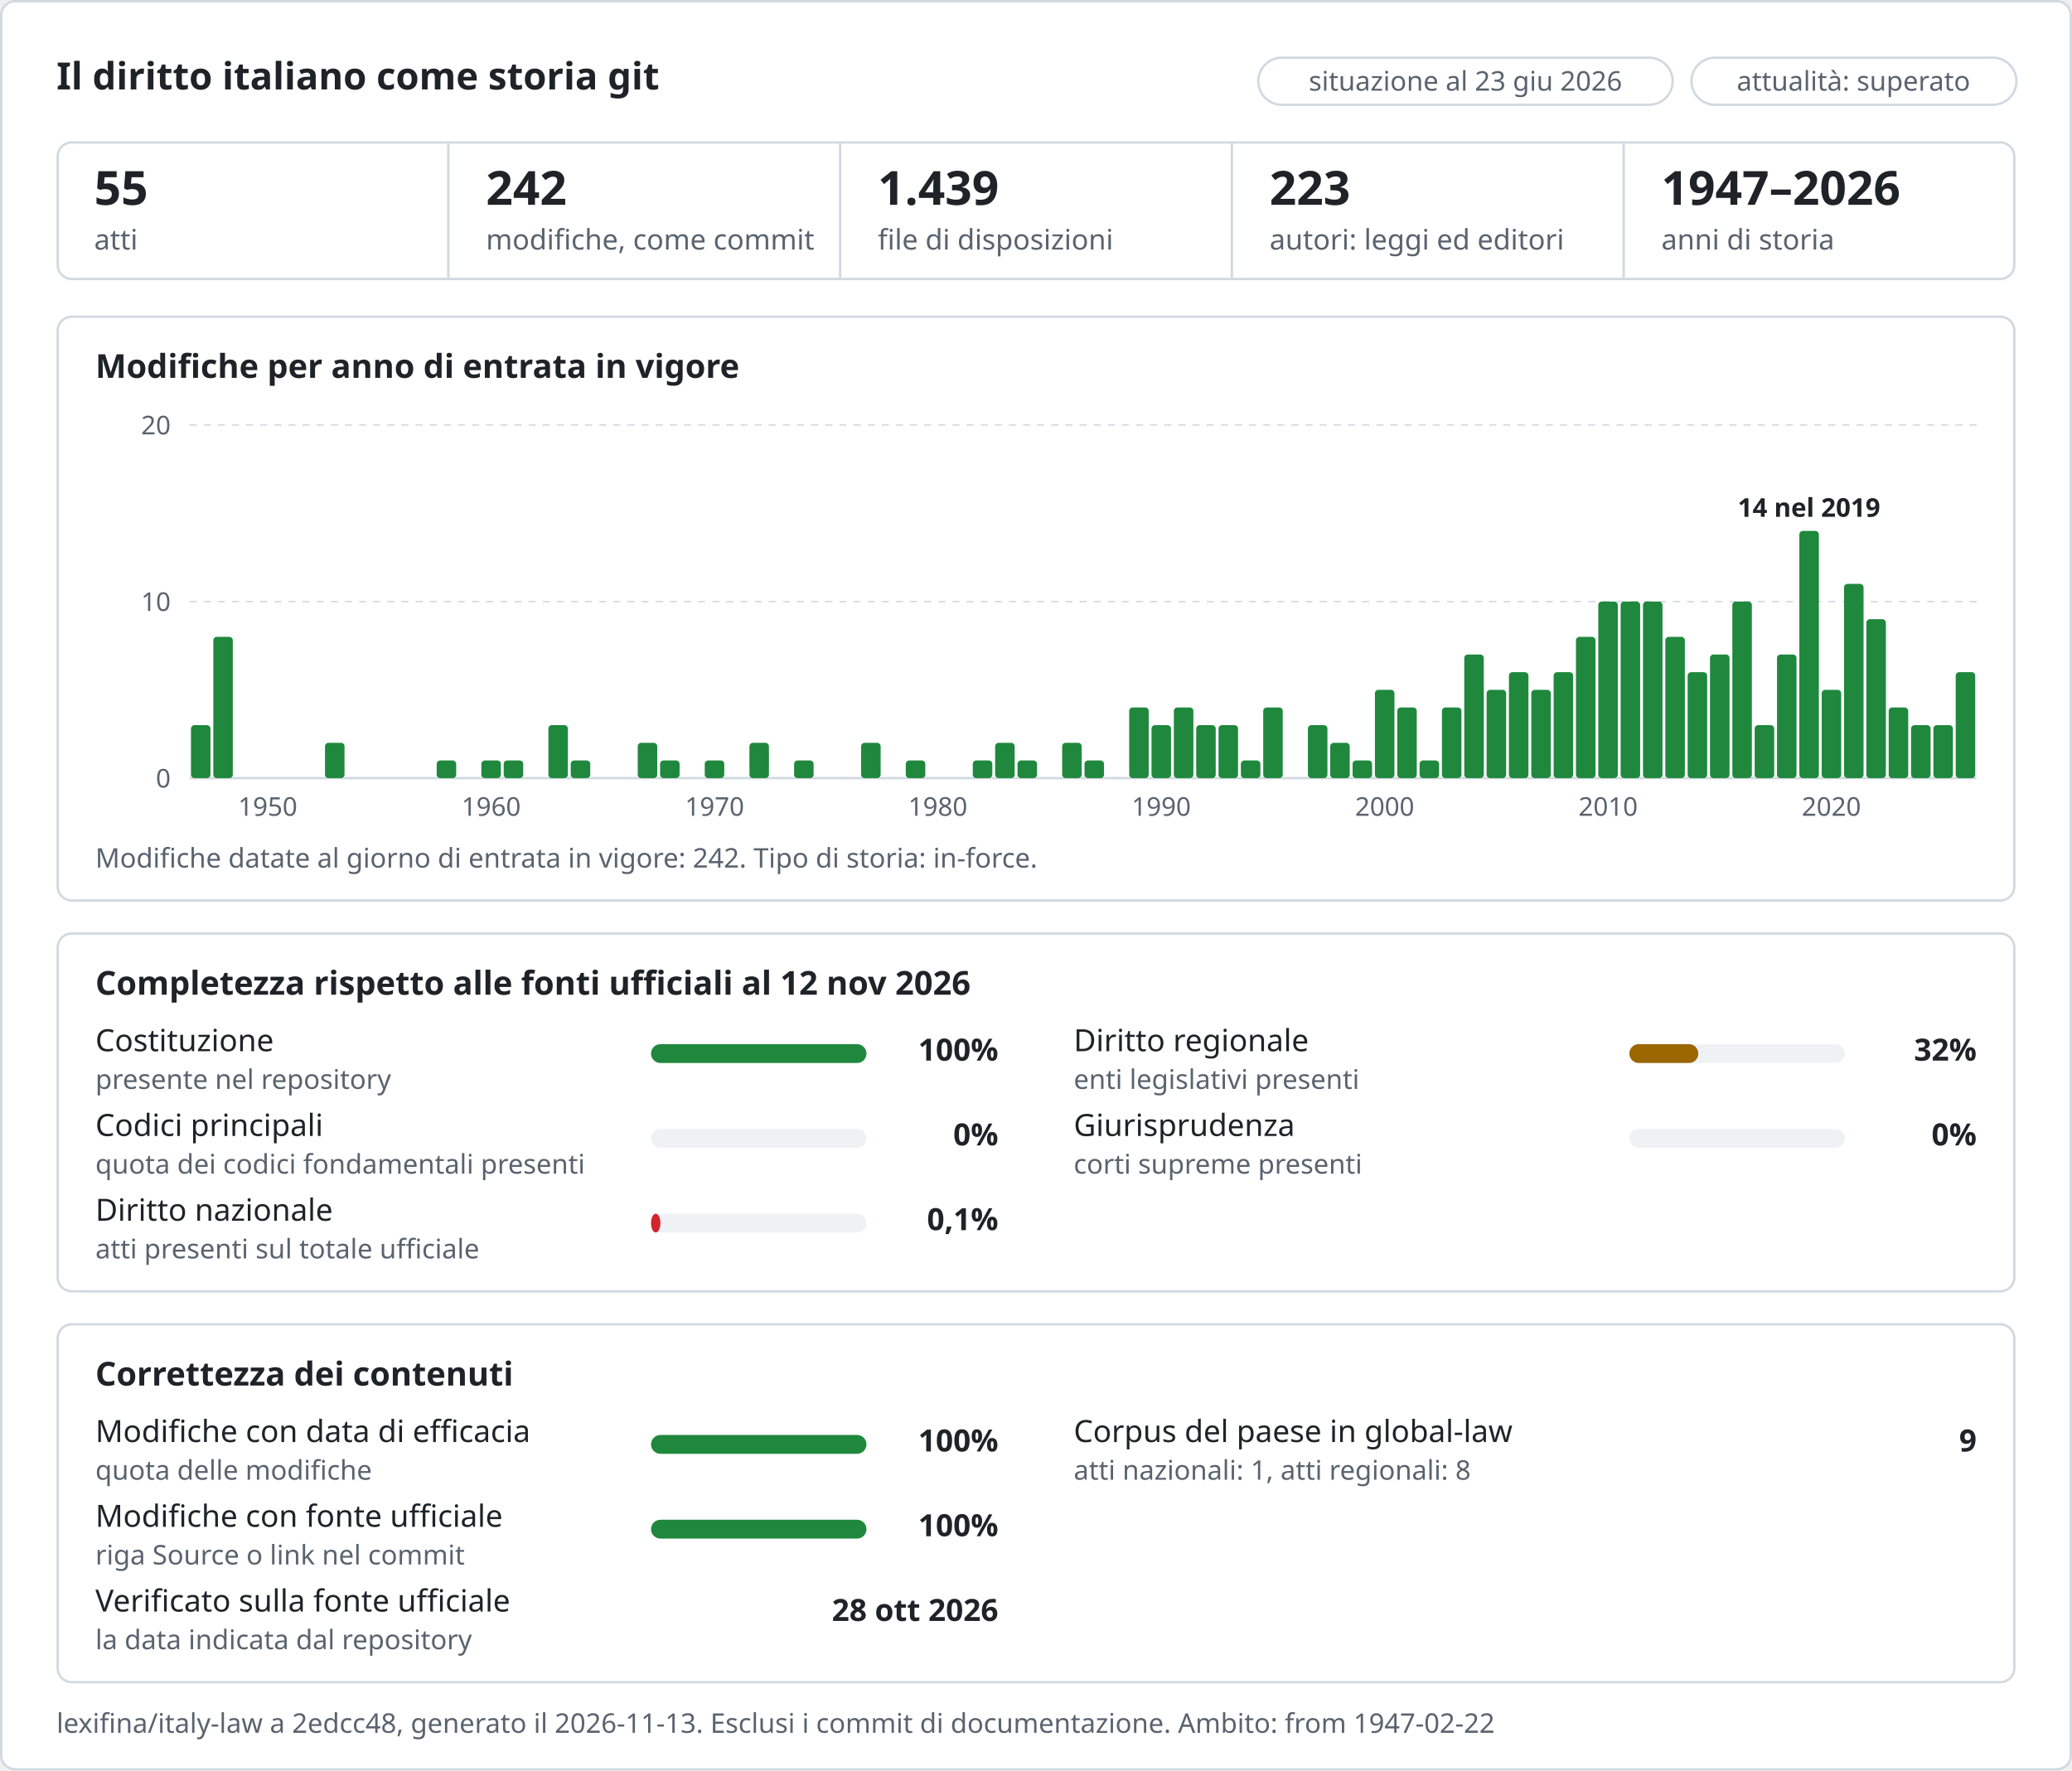
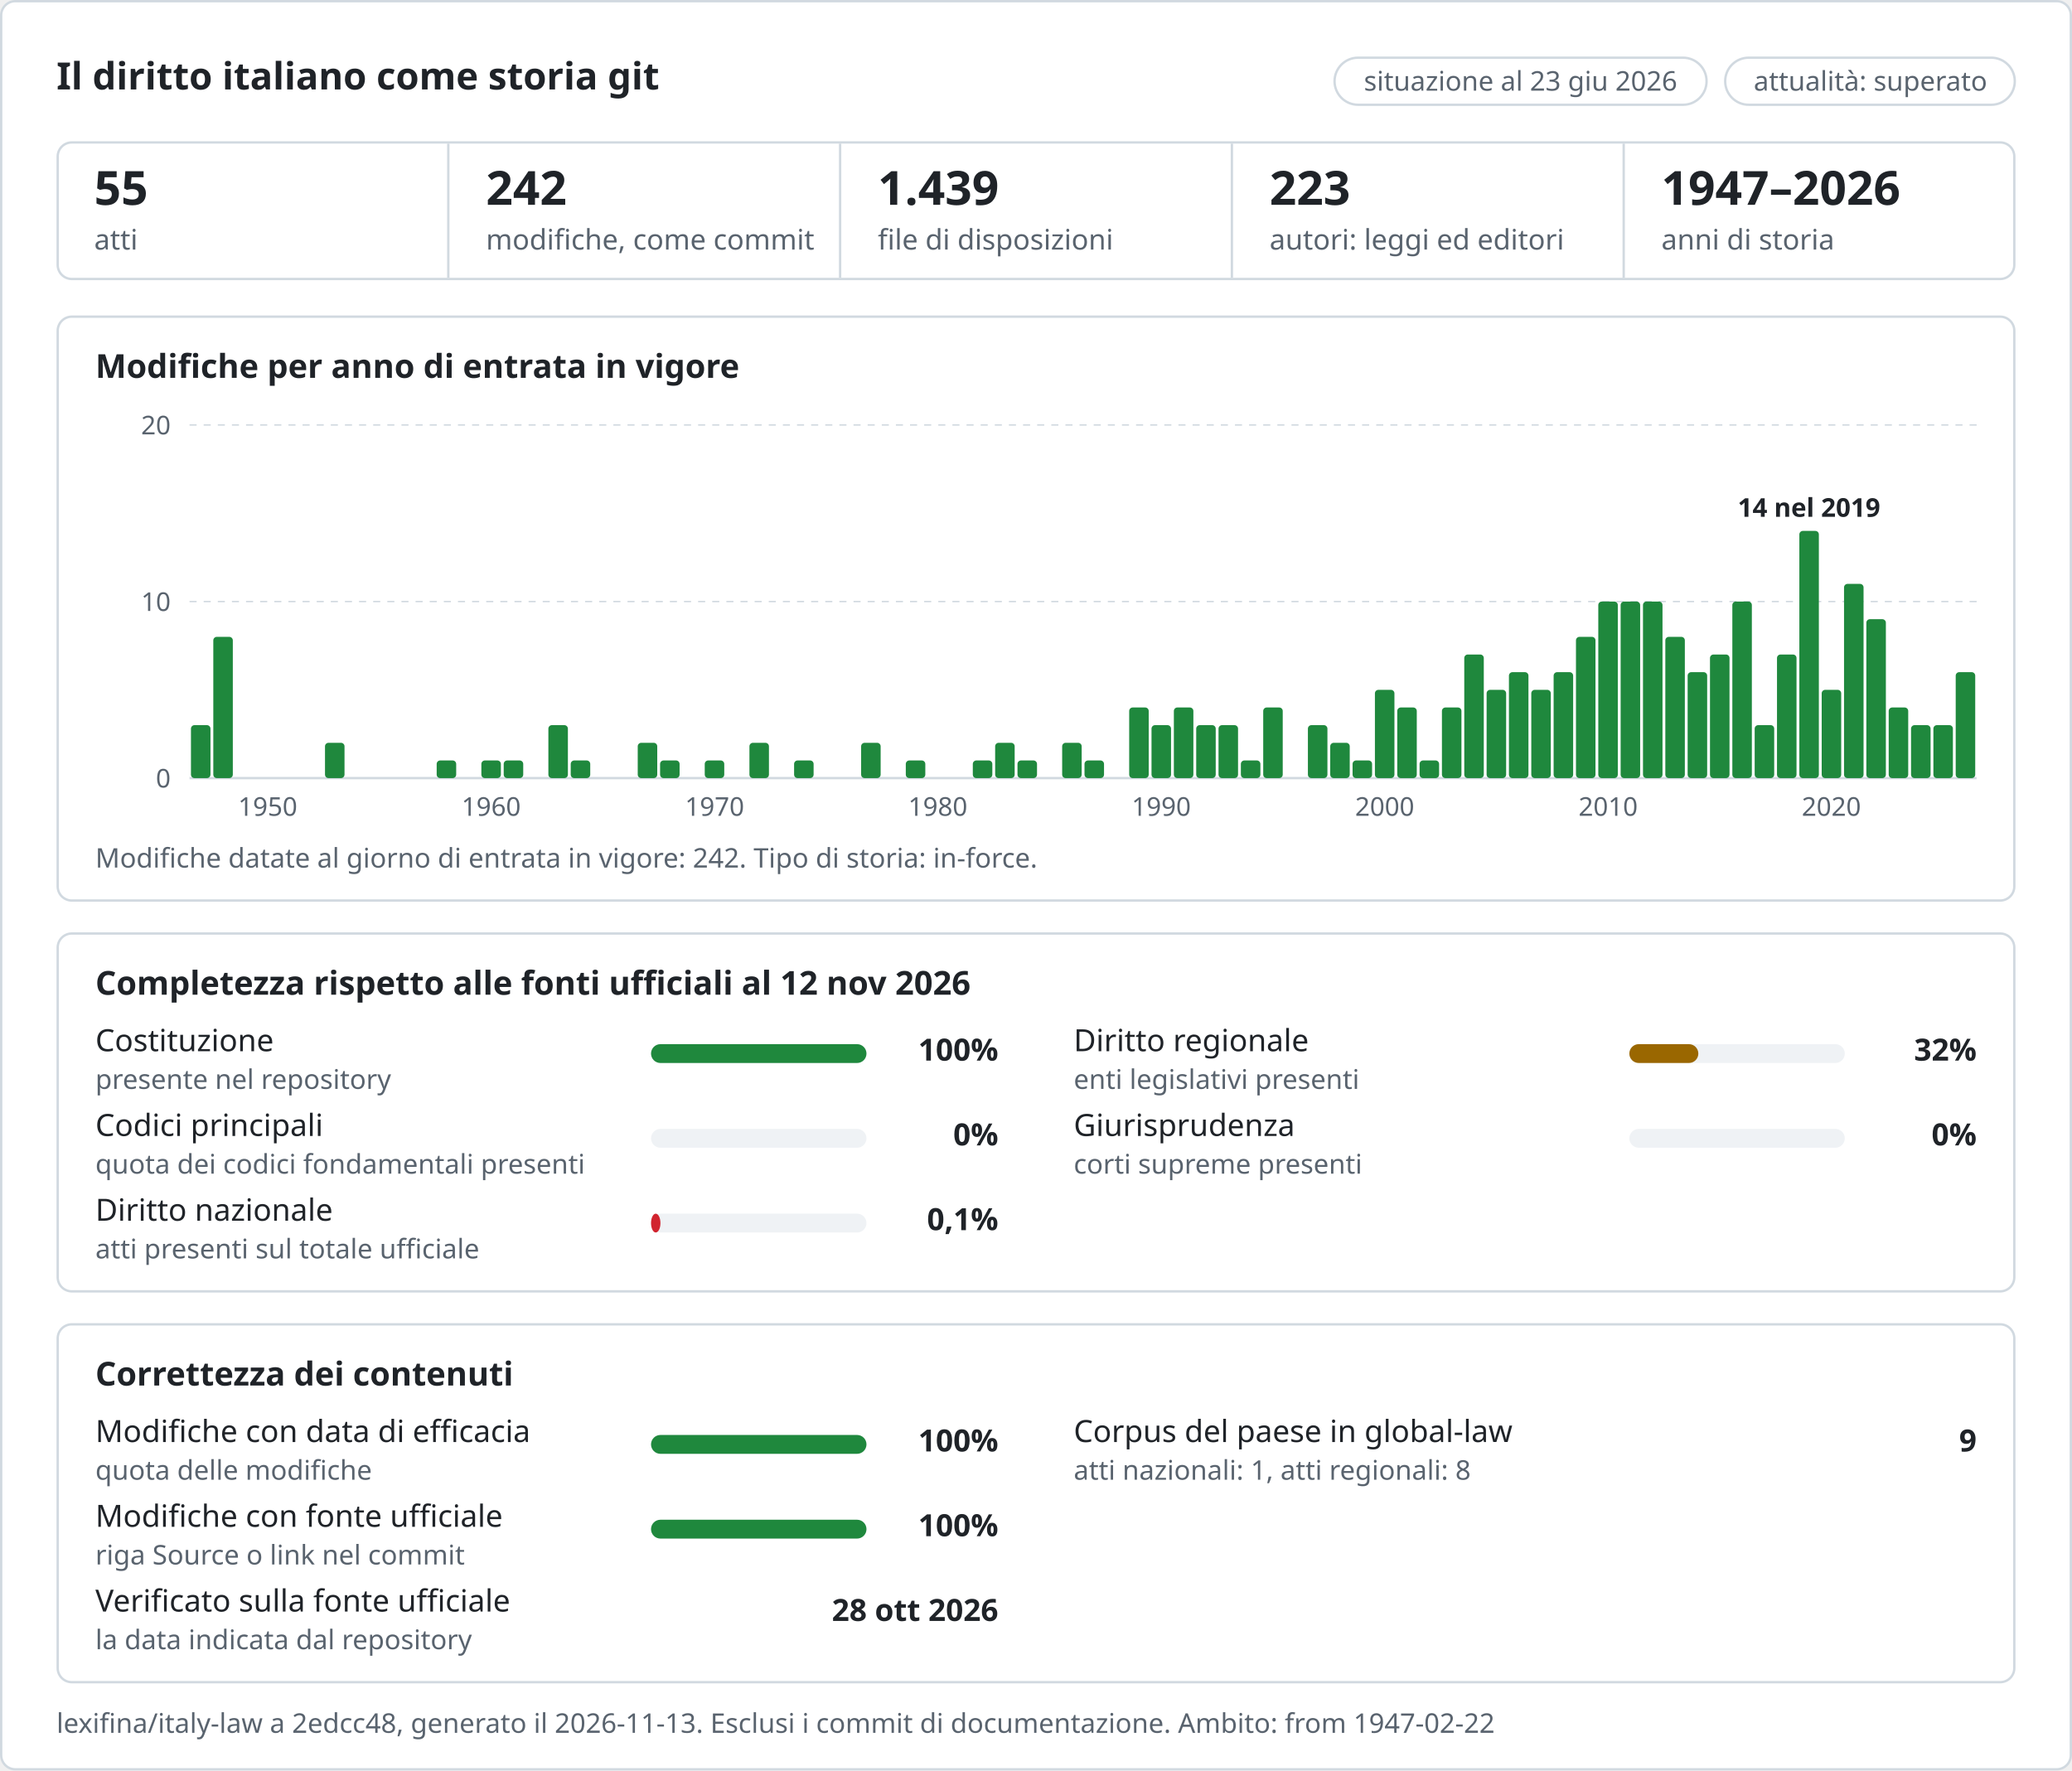
<svg xmlns="http://www.w3.org/2000/svg" width="880" height="752" viewBox="0 0 880 752" font-family="-apple-system,BlinkMacSystemFont,Segoe UI,Noto Sans,Helvetica,Arial,sans-serif">
  <rect x="0.5" y="0.5" width="879" height="751" rx="6" fill="#ffffff" stroke="#d1d9e0" />
  <text x="24" y="38" font-size="16" font-weight="600" fill="#1f2328">Il diritto italiano come storia git</text>
-   <rect x="534.4" y="24.5" width="176" height="20" rx="10" fill="none" stroke="#d1d9e0" />
-   <text x="622.4" y="38.5" font-size="11.5" font-weight="500" text-anchor="middle" fill="#59636e">situazione al 23 giu 2026</text>
-   <rect x="718.4" y="24.5" width="138" height="20" rx="10" fill="none" stroke="#d1d9e0" />
-   <text x="787.2" y="38.5" font-size="11.5" font-weight="500" text-anchor="middle" fill="#59636e">attualità: superato</text>
+   <rect x="566.8" y="24.5" width="158" height="20" rx="10" fill="none" stroke="#d1d9e0" />
+   <text x="645.8" y="38.5" font-size="11.5" font-weight="500" text-anchor="middle" fill="#59636e">situazione al 23 giu 2026</text>
+   <rect x="732.7" y="24.5" width="123" height="20" rx="10" fill="none" stroke="#d1d9e0" />
+   <text x="794.4" y="38.5" font-size="11.5" font-weight="500" text-anchor="middle" fill="#59636e">attualità: superato</text>
  <rect x="24.5" y="60.5" width="831" height="58" rx="6" fill="#ffffff" stroke="#d1d9e0" />
  <text x="40.0" y="87" font-size="20" font-weight="600" fill="#1f2328">55</text>
  <text x="40.0" y="106" font-size="12" fill="#59636e">atti</text>
  <line x1="190.4" y1="61" x2="190.4" y2="118" stroke="#d1d9e0" />
  <text x="206.4" y="87" font-size="20" font-weight="600" fill="#1f2328">242</text>
  <text x="206.4" y="106" font-size="12" fill="#59636e">modifiche, come commit</text>
  <line x1="356.8" y1="61" x2="356.8" y2="118" stroke="#d1d9e0" />
  <text x="372.8" y="87" font-size="20" font-weight="600" fill="#1f2328">1.439</text>
  <text x="372.8" y="106" font-size="12" fill="#59636e">file di disposizioni</text>
  <line x1="523.2" y1="61" x2="523.2" y2="118" stroke="#d1d9e0" />
  <text x="539.2" y="87" font-size="20" font-weight="600" fill="#1f2328">223</text>
  <text x="539.2" y="106" font-size="12" fill="#59636e">autori: leggi ed editori</text>
  <line x1="689.6" y1="61" x2="689.6" y2="118" stroke="#d1d9e0" />
  <text x="705.6" y="87" font-size="20" font-weight="600" fill="#1f2328">1947–2026</text>
  <text x="705.6" y="106" font-size="12" fill="#59636e">anni di storia</text>
  <rect x="24.5" y="134.5" width="831" height="248" rx="6" fill="#ffffff" stroke="#d1d9e0" />
  <text x="40.5" y="160.5" font-size="14" font-weight="600" fill="#1f2328">Modifiche per anno di entrata in vigore</text>
  <line x1="80.5" y1="330.5" x2="839.5" y2="330.5" stroke="#d1d9e0" stroke-width="1" />
  <text x="72.5" y="334.5" font-size="11" text-anchor="end" fill="#59636e">0</text>
  <line x1="80.5" y1="255.5" x2="839.5" y2="255.5" stroke="#d1d9e0" stroke-width="0.6" stroke-dasharray="3 3" />
  <text x="72.5" y="259.5" font-size="11" text-anchor="end" fill="#59636e">10</text>
  <line x1="80.5" y1="180.5" x2="839.5" y2="180.5" stroke="#d1d9e0" stroke-width="0.6" stroke-dasharray="3 3" />
  <text x="72.5" y="184.5" font-size="11" text-anchor="end" fill="#59636e">20</text>
  <rect x="81.10" y="308.0" width="8.29" height="22.5" rx="1.5" fill="#1f883d" />
  <rect x="90.59" y="270.5" width="8.29" height="60.0" rx="1.5" fill="#1f883d" />
  <text x="113.7" y="346.5" font-size="11" text-anchor="middle" fill="#59636e">1950</text>
  <rect x="138.03" y="315.5" width="8.29" height="15.0" rx="1.5" fill="#1f883d" />
  <rect x="185.46" y="323.0" width="8.29" height="7.5" rx="1.5" fill="#1f883d" />
  <rect x="204.44" y="323.0" width="8.29" height="7.5" rx="1.5" fill="#1f883d" />
  <text x="208.6" y="346.5" font-size="11" text-anchor="middle" fill="#59636e">1960</text>
  <rect x="213.93" y="323.0" width="8.29" height="7.5" rx="1.5" fill="#1f883d" />
  <rect x="232.90" y="308.0" width="8.29" height="22.5" rx="1.5" fill="#1f883d" />
  <rect x="242.39" y="323.0" width="8.29" height="7.5" rx="1.5" fill="#1f883d" />
  <rect x="270.85" y="315.5" width="8.29" height="15.0" rx="1.5" fill="#1f883d" />
  <rect x="280.34" y="323.0" width="8.29" height="7.5" rx="1.5" fill="#1f883d" />
  <rect x="299.31" y="323.0" width="8.29" height="7.5" rx="1.5" fill="#1f883d" />
  <text x="303.5" y="346.5" font-size="11" text-anchor="middle" fill="#59636e">1970</text>
  <rect x="318.29" y="315.5" width="8.29" height="15.0" rx="1.5" fill="#1f883d" />
  <rect x="337.26" y="323.0" width="8.29" height="7.5" rx="1.5" fill="#1f883d" />
  <rect x="365.73" y="315.5" width="8.29" height="15.0" rx="1.5" fill="#1f883d" />
  <rect x="384.70" y="323.0" width="8.29" height="7.5" rx="1.5" fill="#1f883d" />
  <text x="398.3" y="346.5" font-size="11" text-anchor="middle" fill="#59636e">1980</text>
  <rect x="413.16" y="323.0" width="8.29" height="7.5" rx="1.5" fill="#1f883d" />
  <rect x="422.65" y="315.5" width="8.29" height="15.0" rx="1.5" fill="#1f883d" />
  <rect x="432.14" y="323.0" width="8.29" height="7.5" rx="1.5" fill="#1f883d" />
  <rect x="451.11" y="315.5" width="8.29" height="15.0" rx="1.5" fill="#1f883d" />
  <rect x="460.60" y="323.0" width="8.29" height="7.5" rx="1.5" fill="#1f883d" />
  <rect x="479.58" y="300.5" width="8.29" height="30.0" rx="1.5" fill="#1f883d" />
  <rect x="489.06" y="308.0" width="8.29" height="22.5" rx="1.5" fill="#1f883d" />
  <text x="493.2" y="346.5" font-size="11" text-anchor="middle" fill="#59636e">1990</text>
  <rect x="498.55" y="300.5" width="8.29" height="30.0" rx="1.5" fill="#1f883d" />
  <rect x="508.04" y="308.0" width="8.29" height="22.5" rx="1.5" fill="#1f883d" />
  <rect x="517.52" y="308.0" width="8.29" height="22.5" rx="1.5" fill="#1f883d" />
  <rect x="527.01" y="323.0" width="8.29" height="7.5" rx="1.5" fill="#1f883d" />
  <rect x="536.50" y="300.5" width="8.29" height="30.0" rx="1.5" fill="#1f883d" />
  <rect x="555.48" y="308.0" width="8.29" height="22.5" rx="1.5" fill="#1f883d" />
  <rect x="564.96" y="315.5" width="8.29" height="15.0" rx="1.5" fill="#1f883d" />
  <rect x="574.45" y="323.0" width="8.29" height="7.5" rx="1.5" fill="#1f883d" />
  <rect x="583.94" y="293.0" width="8.29" height="37.5" rx="1.5" fill="#1f883d" />
  <text x="588.1" y="346.5" font-size="11" text-anchor="middle" fill="#59636e">2000</text>
  <rect x="593.43" y="300.5" width="8.29" height="30.0" rx="1.5" fill="#1f883d" />
  <rect x="602.91" y="323.0" width="8.29" height="7.5" rx="1.5" fill="#1f883d" />
  <rect x="612.40" y="300.5" width="8.29" height="30.0" rx="1.5" fill="#1f883d" />
  <rect x="621.89" y="278.0" width="8.29" height="52.5" rx="1.5" fill="#1f883d" />
  <rect x="631.38" y="293.0" width="8.29" height="37.5" rx="1.5" fill="#1f883d" />
  <rect x="640.86" y="285.5" width="8.29" height="45.0" rx="1.5" fill="#1f883d" />
  <rect x="650.35" y="293.0" width="8.29" height="37.5" rx="1.5" fill="#1f883d" />
  <rect x="659.84" y="285.5" width="8.29" height="45.0" rx="1.5" fill="#1f883d" />
  <rect x="669.33" y="270.5" width="8.29" height="60.0" rx="1.5" fill="#1f883d" />
  <rect x="678.81" y="255.5" width="8.29" height="75.0" rx="1.5" fill="#1f883d" />
  <text x="683.0" y="346.5" font-size="11" text-anchor="middle" fill="#59636e">2010</text>
  <rect x="688.30" y="255.5" width="8.29" height="75.0" rx="1.5" fill="#1f883d" />
  <rect x="697.79" y="255.5" width="8.29" height="75.0" rx="1.5" fill="#1f883d" />
  <rect x="707.28" y="270.5" width="8.29" height="60.0" rx="1.5" fill="#1f883d" />
  <rect x="716.76" y="285.5" width="8.29" height="45.0" rx="1.5" fill="#1f883d" />
  <rect x="726.25" y="278.0" width="8.29" height="52.5" rx="1.5" fill="#1f883d" />
  <rect x="735.74" y="255.5" width="8.29" height="75.0" rx="1.5" fill="#1f883d" />
  <rect x="745.23" y="308.0" width="8.29" height="22.5" rx="1.5" fill="#1f883d" />
  <rect x="754.71" y="278.0" width="8.29" height="52.5" rx="1.5" fill="#1f883d" />
  <rect x="764.20" y="225.5" width="8.29" height="105.0" rx="1.5" fill="#1f883d" />
  <text x="768.3" y="219.5" font-size="11" font-weight="600" text-anchor="middle" fill="#1f2328">14 nel 2019</text>
  <rect x="773.69" y="293.0" width="8.29" height="37.5" rx="1.5" fill="#1f883d" />
  <text x="777.8" y="346.5" font-size="11" text-anchor="middle" fill="#59636e">2020</text>
  <rect x="783.18" y="248.0" width="8.29" height="82.5" rx="1.5" fill="#1f883d" />
  <rect x="792.66" y="263.0" width="8.29" height="67.5" rx="1.5" fill="#1f883d" />
  <rect x="802.15" y="300.5" width="8.29" height="30.0" rx="1.5" fill="#1f883d" />
  <rect x="811.64" y="308.0" width="8.29" height="22.5" rx="1.5" fill="#1f883d" />
  <rect x="821.13" y="308.0" width="8.29" height="22.5" rx="1.5" fill="#1f883d" />
  <rect x="830.61" y="285.5" width="8.29" height="45.0" rx="1.5" fill="#1f883d" />
  <text x="40.5" y="368.5" font-size="11.5" fill="#59636e">Modifiche datate al giorno di entrata in vigore: 242. Tipo di storia: in-force.</text>
  <rect x="24.5" y="396.5" width="831" height="152" rx="6" fill="#ffffff" stroke="#d1d9e0" />
  <text x="40.5" y="422.5" font-size="14" font-weight="600" fill="#1f2328">Completezza rispetto alle fonti ufficiali al 12 nov 2026</text>
  <text x="40.5" y="446.5" font-size="13" fill="#1f2328">Costituzione</text>
  <text x="40.5" y="462.5" font-size="11.5" fill="#59636e">presente nel repository</text>
  <g>
    <rect x="276.5" y="443.5" width="91.5" height="8" rx="4" fill="#eff2f5" />
    <rect x="276.5" y="443.5" width="91.5" height="8" rx="4" fill="#1f883d" />
  </g>
  <text x="424.0" y="450.5" font-size="13" font-weight="600" text-anchor="end" fill="#1f2328">100%</text>
  <text x="40.5" y="482.5" font-size="13" fill="#1f2328">Codici principali</text>
  <text x="40.5" y="498.5" font-size="11.5" fill="#59636e">quota dei codici fondamentali presenti</text>
  <g>
    <rect x="276.5" y="479.5" width="91.5" height="8" rx="4" fill="#eff2f5" />
  </g>
  <text x="424.0" y="486.5" font-size="13" font-weight="600" text-anchor="end" fill="#1f2328">0%</text>
  <text x="40.5" y="518.5" font-size="13" fill="#1f2328">Diritto nazionale</text>
  <text x="40.5" y="534.5" font-size="11.5" fill="#59636e">atti presenti sul totale ufficiale</text>
  <g>
    <rect x="276.5" y="515.5" width="91.5" height="8" rx="4" fill="#eff2f5" />
    <rect x="276.5" y="515.5" width="4.0" height="8" rx="4" fill="#d1242f" />
  </g>
  <text x="424.0" y="522.5" font-size="13" font-weight="600" text-anchor="end" fill="#1f2328">0,1%</text>
  <text x="456.0" y="446.5" font-size="13" fill="#1f2328">Diritto regionale</text>
  <text x="456.0" y="462.5" font-size="11.5" fill="#59636e">enti legislativi presenti</text>
  <g>
    <rect x="692.0" y="443.5" width="91.5" height="8" rx="4" fill="#eff2f5" />
    <rect x="692.0" y="443.5" width="29.3" height="8" rx="4" fill="#9a6700" />
  </g>
  <text x="839.5" y="450.5" font-size="13" font-weight="600" text-anchor="end" fill="#1f2328">32%</text>
  <text x="456.0" y="482.5" font-size="13" fill="#1f2328">Giurisprudenza</text>
  <text x="456.0" y="498.5" font-size="11.5" fill="#59636e">corti supreme presenti</text>
  <g>
    <rect x="692.0" y="479.5" width="91.5" height="8" rx="4" fill="#eff2f5" />
  </g>
  <text x="839.5" y="486.5" font-size="13" font-weight="600" text-anchor="end" fill="#1f2328">0%</text>
  <rect x="24.5" y="562.5" width="831" height="152" rx="6" fill="#ffffff" stroke="#d1d9e0" />
  <text x="40.5" y="588.5" font-size="14" font-weight="600" fill="#1f2328">Correttezza dei contenuti</text>
  <text x="40.5" y="612.5" font-size="13" fill="#1f2328">Modifiche con data di efficacia</text>
  <text x="40.5" y="628.5" font-size="11.5" fill="#59636e">quota delle modifiche</text>
  <g>
    <rect x="276.5" y="609.5" width="91.5" height="8" rx="4" fill="#eff2f5" />
    <rect x="276.5" y="609.5" width="91.5" height="8" rx="4" fill="#1f883d" />
  </g>
  <text x="424.0" y="616.5" font-size="13" font-weight="600" text-anchor="end" fill="#1f2328">100%</text>
  <text x="40.5" y="648.5" font-size="13" fill="#1f2328">Modifiche con fonte ufficiale</text>
  <text x="40.5" y="664.5" font-size="11.5" fill="#59636e">riga Source o link nel commit</text>
  <g>
    <rect x="276.5" y="645.5" width="91.5" height="8" rx="4" fill="#eff2f5" />
    <rect x="276.5" y="645.5" width="91.5" height="8" rx="4" fill="#1f883d" />
  </g>
  <text x="424.0" y="652.5" font-size="13" font-weight="600" text-anchor="end" fill="#1f2328">100%</text>
  <text x="40.5" y="684.5" font-size="13" fill="#1f2328">Verificato sulla fonte ufficiale</text>
  <text x="40.5" y="700.5" font-size="11.5" fill="#59636e">la data indicata dal repository</text>
  <text x="424.0" y="688.5" font-size="13" font-weight="600" text-anchor="end" fill="#1f2328">28 ott 2026</text>
  <text x="456.0" y="612.5" font-size="13" fill="#1f2328">Corpus del paese in global-law</text>
  <text x="456.0" y="628.5" font-size="11.5" fill="#59636e">atti nazionali: 1, atti regionali: 8</text>
  <text x="839.5" y="616.5" font-size="13" font-weight="600" text-anchor="end" fill="#1f2328">9</text>
  <text x="24" y="736" font-size="11.5" fill="#59636e">lexifina/italy-law a 2edcc48, generato il 2026-11-13. Esclusi i commit di documentazione. Ambito: from 1947-02-22</text>
</svg>
